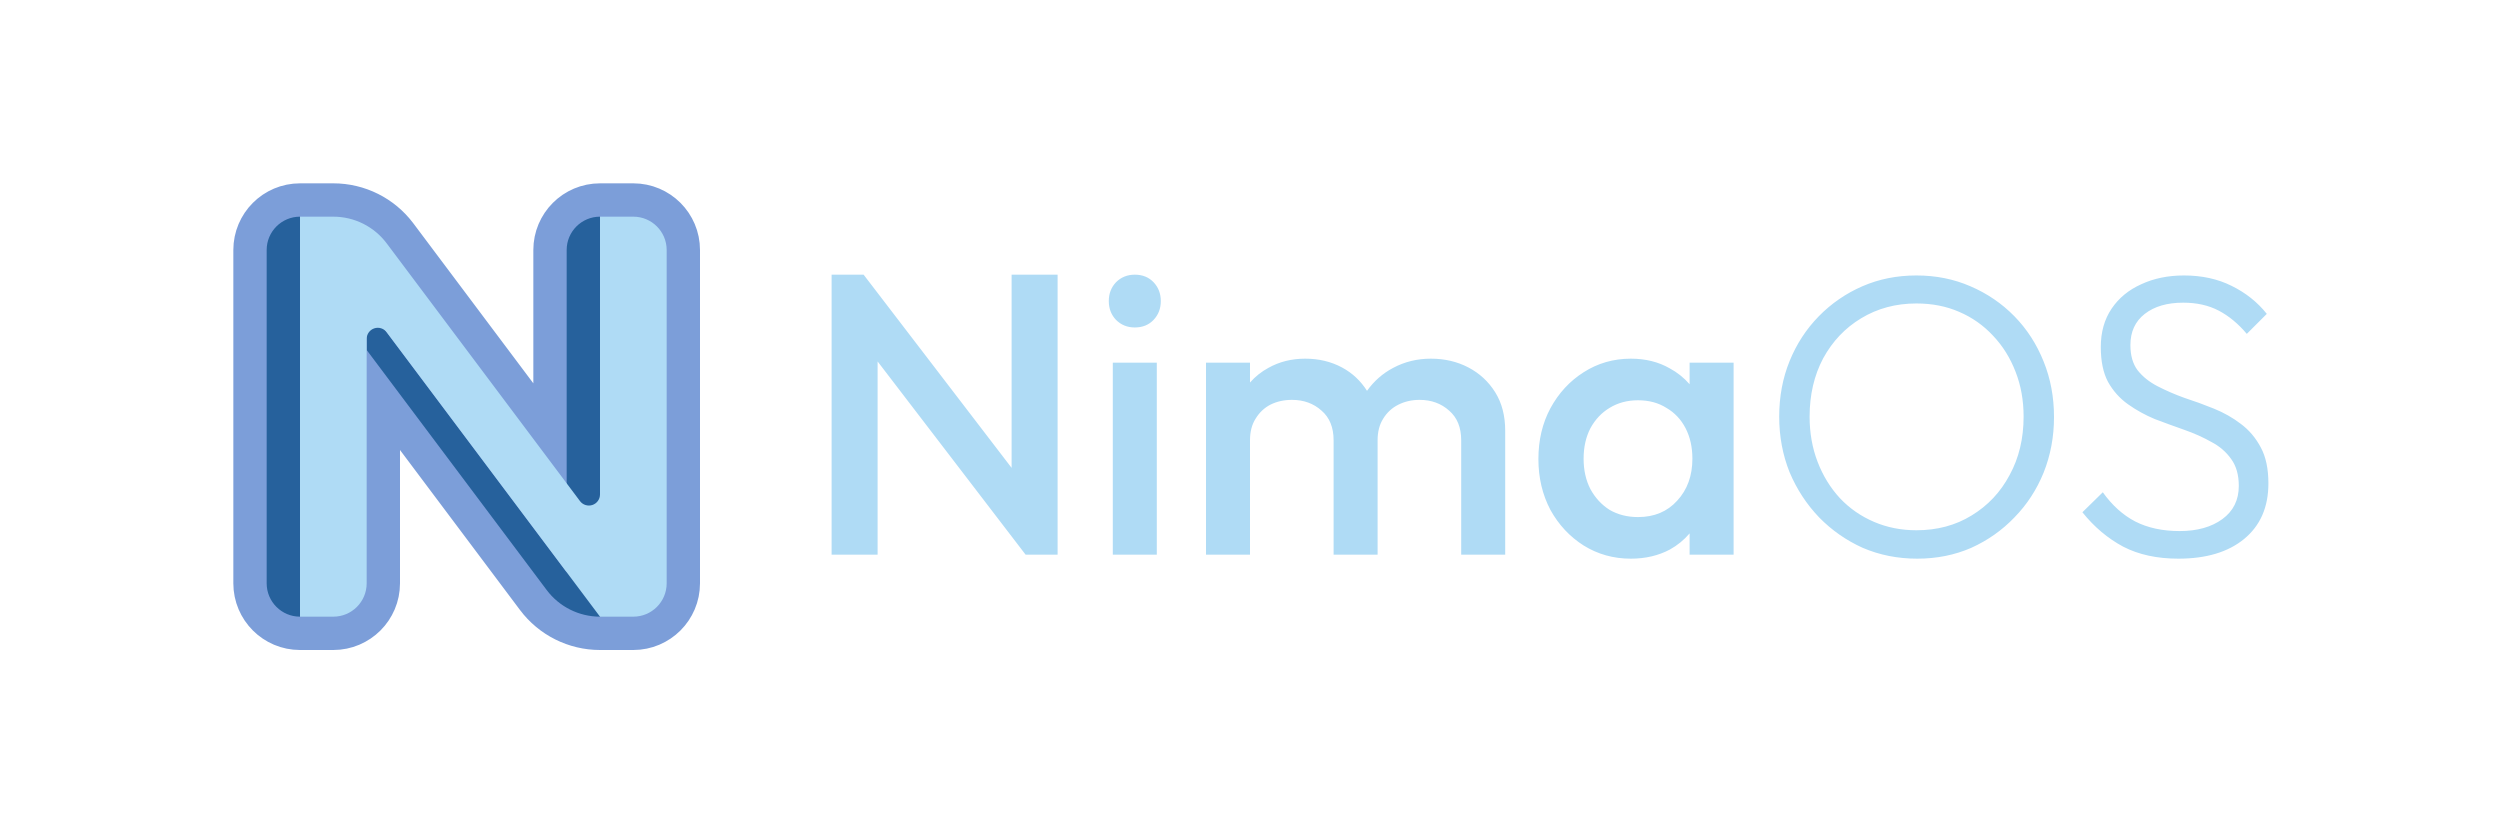
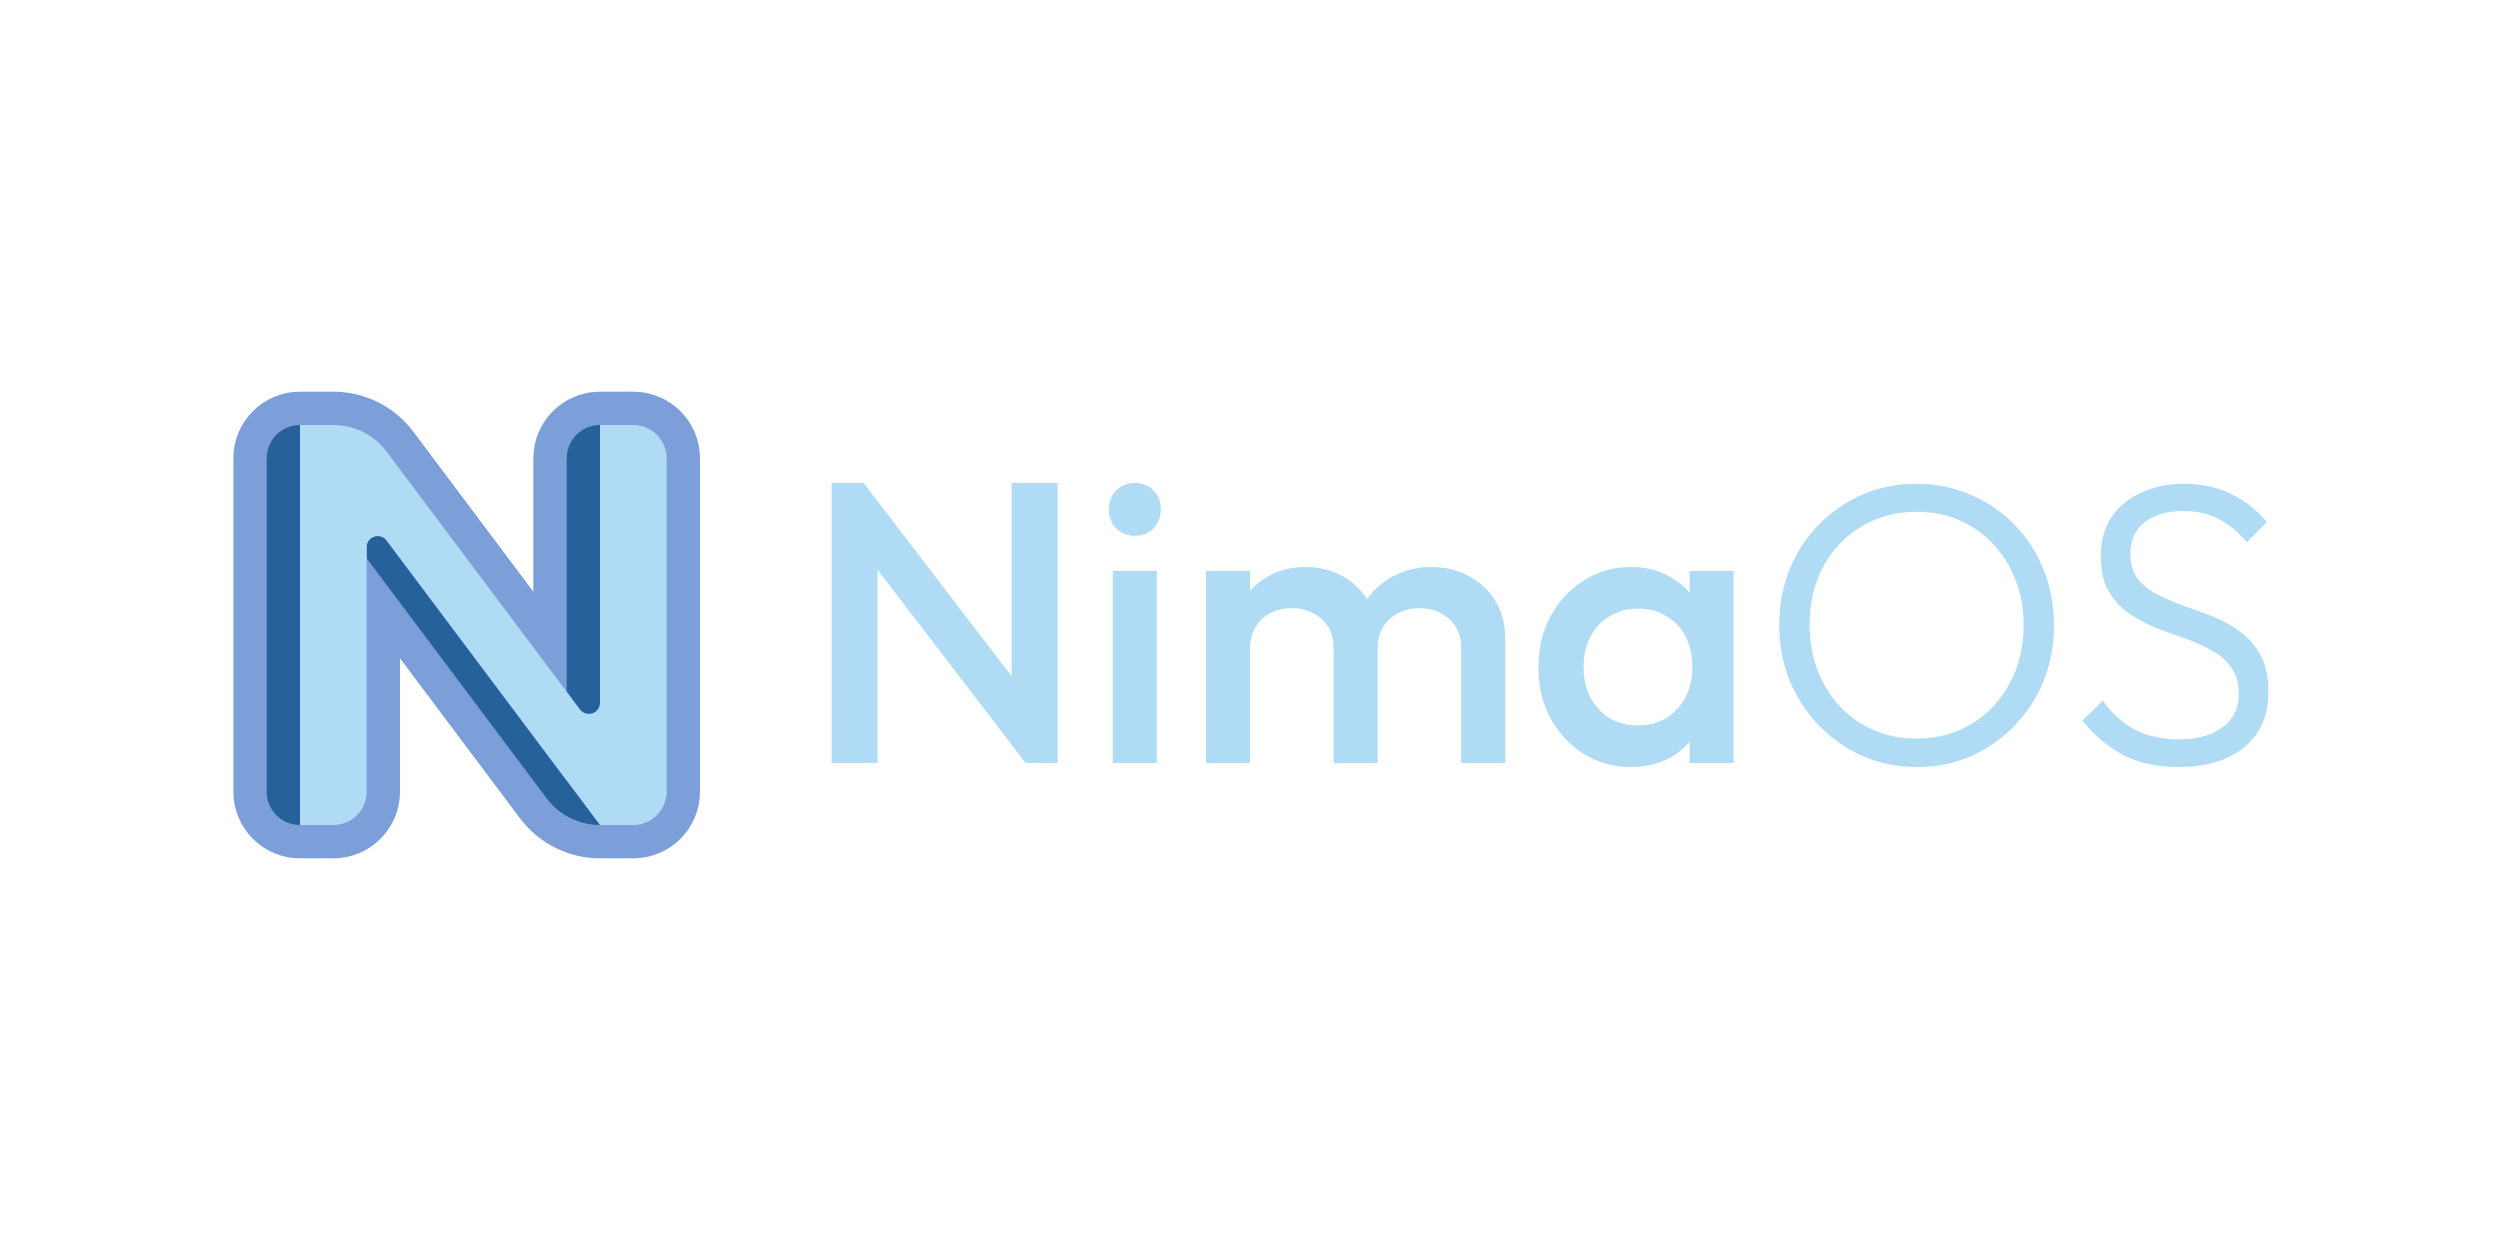
- <svg xmlns="http://www.w3.org/2000/svg" width="600" height="200">
-   <path d="M809.584 65.92v67.2h11.04V86.747l35.52 46.371h7.68v-67.2h-11.04v46.37l-35.52-46.37Zm72.768 0q-2.688 0-4.512 1.824-1.729 1.824-1.729 4.512t1.729 4.512q1.824 1.824 4.512 1.824 2.784 0 4.511-1.824 1.729-1.824 1.729-4.512t-1.729-4.512-4.511-1.824m187.584.191q-7.007 0-12.96 2.592a32.9 32.9 0 0 0-10.464 7.201q-4.512 4.608-7.008 10.752T1037.008 100q0 7.104 2.496 13.344 2.592 6.144 7.103 10.847a34.2 34.2 0 0 0 10.465 7.297q6.048 2.592 13.057 2.592 7.007 0 12.959-2.592 5.951-2.689 10.367-7.297 4.513-4.608 7.01-10.752 2.496-6.24 2.496-13.343 0-7.2-2.496-13.344-2.497-6.24-7.01-10.848-4.512-4.609-10.559-7.2-5.953-2.593-12.96-2.593m64.224 0q-5.76.001-10.271 2.114-4.513 2.016-7.106 5.855t-2.592 9.217q0 5.087 1.729 8.351 1.825 3.264 4.8 5.375a33 33 0 0 0 6.432 3.553q3.552 1.344 7.104 2.592 3.552 1.249 6.431 2.88 2.976 1.537 4.801 4.128 1.824 2.495 1.824 6.431 0 5.089-3.935 7.97-3.937 2.879-10.274 2.878-6.144 0-10.656-2.303-4.416-2.303-7.775-7.007l-4.897 4.798q4.225 5.28 9.793 8.256 5.568 2.88 13.248 2.881 9.985 0 15.744-4.703 5.856-4.801 5.856-13.346 0-5.279-1.824-8.638-1.823-3.456-4.799-5.664-2.881-2.209-6.434-3.649a106 106 0 0 0-7.103-2.592 54 54 0 0 1-6.432-2.785q-2.977-1.536-4.8-3.84-1.728-2.303-1.727-6.047 0-4.8 3.455-7.488 3.457-2.687 9.217-2.687 4.895 0 8.543 1.92t6.72 5.568l4.8-4.8q-3.36-4.226-8.448-6.722-4.992-2.496-11.424-2.496m-64.225 6.721q5.664 0 10.272 2.016a23.7 23.7 0 0 1 8.16 5.76q3.457 3.647 5.377 8.64 1.92 4.896 1.92 10.752 0 7.872-3.36 14.016-3.263 6.144-9.12 9.697-5.76 3.551-13.248 3.55-5.472 0-10.176-2.015t-8.16-5.664q-3.456-3.744-5.375-8.736t-1.92-10.848q0-7.872 3.263-14.016 3.36-6.143 9.12-9.6 5.855-3.551 13.247-3.552M923.249 86.08q-4.896 0-8.832 2.207A16 16 0 0 0 910 91.805v-4.766h-10.56v46.08H910v-27.455q0-3.072 1.344-5.184 1.344-2.209 3.552-3.36 2.304-1.152 5.184-1.151 4.224 0 7.104 2.592 2.88 2.496 2.88 7.103v27.455h10.56v-27.455q0-3.072 1.345-5.184a8.8 8.8 0 0 1 3.646-3.36q2.304-1.152 5.088-1.151 4.225 0 7.106 2.592 2.879 2.496 2.878 7.103v27.455h10.561v-29.76q0-5.375-2.4-9.214-2.4-3.841-6.432-5.954-4.032-2.111-9.023-2.11-4.897-.001-9.026 2.206c-2.524 1.322-4.607 3.174-6.285 5.512-1.512-2.386-3.503-4.267-6.002-5.608q-3.936-2.111-8.832-2.11m78.145 0q-6.24 0-11.329 3.264-4.992 3.168-7.968 8.64-2.88 5.376-2.88 12.192 0 6.72 2.88 12.191 2.976 5.377 7.968 8.545 5.089 3.168 11.329 3.168 5.28 0 9.408-2.209a17 17 0 0 0 4.703-3.857v5.105h10.56V87.04h-10.56v5.176a16.9 16.9 0 0 0-4.8-3.83q-4.032-2.305-9.311-2.305m-124.32.96v46.08h10.56V87.04Zm126.046 9.024q3.936 0 6.816 1.825 2.977 1.727 4.61 4.894 1.631 3.168 1.63 7.297 0 6.144-3.648 10.08-3.552 3.936-9.408 3.936-3.839 0-6.814-1.729-2.881-1.823-4.61-4.99-1.631-3.168-1.63-7.297-.001-4.129 1.63-7.297 1.729-3.167 4.61-4.894 2.975-1.825 6.814-1.825" style="fill:#afdbf5;fill-opacity:1" transform="translate(-610)" />
-   <path d="M682 52a8 8 0 0 0-8 8v80a8 8 0 0 0 8 8h8a8 8 0 0 0 8-8V84l43.2 57.6A16 16 0 0 0 754 148h8a8 8 0 0 0 8-8V60a8 8 0 0 0-8-8h-8a8 8 0 0 0-8 8v56l-43.2-57.6A16 16 0 0 0 690 52Z" style="fill:#7c9ed9;stroke:#7c9ed9;stroke-width:16;stroke-linecap:round;stroke-linejoin:round" transform="translate(-610)" />
-   <path d="M674 60v80a8 8 0 0 0 8 8V52a8 8 0 0 0-8 8m72 0v77.334l-48-64V84l43.2 57.6A16 16 0 0 0 754 148V52a8 8 0 0 0-8 8" style="fill:#26619c" transform="translate(-610)" />
-   <path d="M682 52v96h8a8 8 0 0 0 8-8V81.334a2.667 2.667 0 0 1 4.8-1.6L754 148h8a8 8 0 0 0 8-8V60a8 8 0 0 0-8-8h-8v66.666a2.667 2.667 0 0 1-4.8 1.6L702.8 58.4A16 16 0 0 0 690 52Z" style="fill:#afdbf5" transform="translate(-610)" />
+ <svg xmlns="http://www.w3.org/2000/svg" width="600" height="300">
+   <path d="M199.584 115.92v67.2h11.04v-46.373l35.52 46.371h7.68v-67.2h-11.04v46.37l-35.52-46.37zm72.768 0q-2.688 0-4.512 1.824-1.729 1.824-1.729 4.512t1.729 4.512q1.824 1.824 4.512 1.824 2.784 0 4.511-1.824 1.729-1.824 1.729-4.512t-1.729-4.512-4.511-1.824m187.584.191q-7.007 0-12.96 2.592a32.9 32.9 0 0 0-10.464 7.201q-4.512 4.608-7.008 10.752T427.008 150q0 7.104 2.496 13.344 2.592 6.144 7.103 10.847a34.2 34.2 0 0 0 10.465 7.297q6.048 2.592 13.057 2.592 7.007 0 12.959-2.592 5.951-2.689 10.367-7.297 4.513-4.608 7.01-10.752 2.496-6.24 2.496-13.343 0-7.2-2.496-13.344-2.497-6.24-7.01-10.848-4.512-4.609-10.559-7.2-5.953-2.593-12.96-2.593m64.224 0q-5.76.001-10.271 2.114-4.513 2.016-7.106 5.855t-2.592 9.217q0 5.087 1.729 8.351 1.825 3.264 4.8 5.375a33 33 0 0 0 6.432 3.553q3.552 1.344 7.104 2.592 3.552 1.249 6.431 2.88 2.976 1.537 4.801 4.128 1.824 2.495 1.824 6.431 0 5.089-3.935 7.97-3.937 2.879-10.274 2.878-6.144 0-10.656-2.303-4.416-2.303-7.775-7.007l-4.897 4.798q4.225 5.28 9.793 8.256 5.568 2.88 13.248 2.881 9.985 0 15.744-4.703 5.856-4.801 5.856-13.346 0-5.279-1.824-8.638-1.823-3.456-4.799-5.664-2.881-2.209-6.434-3.649a106 106 0 0 0-7.103-2.592 54 54 0 0 1-6.432-2.785q-2.977-1.536-4.8-3.84-1.728-2.303-1.727-6.047 0-4.8 3.455-7.488 3.457-2.687 9.217-2.687 4.895 0 8.543 1.92t6.72 5.568l4.8-4.8q-3.36-4.226-8.448-6.722-4.992-2.496-11.424-2.496m-64.225 6.721q5.664 0 10.272 2.016a23.7 23.7 0 0 1 8.16 5.76q3.457 3.647 5.377 8.64 1.92 4.896 1.92 10.752 0 7.872-3.36 14.016-3.263 6.144-9.12 9.697-5.76 3.551-13.248 3.55-5.472 0-10.176-2.015t-8.16-5.664q-3.456-3.744-5.375-8.736T434.305 150q0-7.872 3.263-14.016 3.36-6.143 9.12-9.6 5.855-3.551 13.247-3.552M313.249 136.08q-4.896 0-8.832 2.207a16 16 0 0 0-4.417 3.518v-4.766h-10.56v46.08H300v-27.455q0-3.072 1.344-5.184 1.344-2.209 3.552-3.36 2.304-1.152 5.184-1.151 4.224 0 7.104 2.592 2.88 2.496 2.88 7.103v27.455h10.56v-27.455q0-3.072 1.345-5.184a8.8 8.8 0 0 1 3.646-3.36q2.304-1.152 5.088-1.151 4.225 0 7.106 2.592 2.879 2.496 2.878 7.103v27.455h10.561v-29.76q0-5.375-2.4-9.214-2.4-3.841-6.432-5.954-4.032-2.111-9.023-2.11-4.897-.001-9.026 2.206c-2.524 1.322-4.607 3.174-6.285 5.512-1.512-2.386-3.503-4.267-6.002-5.608q-3.936-2.111-8.832-2.11m78.145 0q-6.24 0-11.329 3.264-4.992 3.168-7.968 8.64-2.88 5.376-2.88 12.192 0 6.72 2.88 12.191 2.976 5.377 7.968 8.545 5.089 3.168 11.329 3.168 5.28 0 9.408-2.209a17 17 0 0 0 4.703-3.857v5.105h10.56v-46.08h-10.56v5.176a16.9 16.9 0 0 0-4.8-3.83q-4.032-2.305-9.311-2.305m-124.32.96v46.08h10.56V137.04Zm126.046 9.024q3.936 0 6.816 1.825 2.977 1.727 4.61 4.894 1.631 3.168 1.63 7.297 0 6.144-3.648 10.08-3.552 3.936-9.408 3.936-3.839 0-6.814-1.729-2.881-1.823-4.61-4.99-1.631-3.168-1.63-7.297-.001-4.129 1.63-7.297 1.729-3.167 4.61-4.894 2.975-1.825 6.814-1.825" style="fill:#afdbf5;fill-opacity:1" />
+   <path d="M72 102a8 8 0 0 0-8 8v80a8 8 0 0 0 8 8h8a8 8 0 0 0 8-8v-56l43.2 57.6A16 16 0 0 0 144 198h8a8 8 0 0 0 8-8v-80a8 8 0 0 0-8-8h-8a8 8 0 0 0-8 8v56l-43.2-57.6A16 16 0 0 0 80 102Z" style="fill:#7c9ed9;stroke:#7c9ed9;stroke-width:16;stroke-linecap:round;stroke-linejoin:round" />
+   <path d="M64 110v80a8 8 0 0 0 8 8v-96a8 8 0 0 0-8 8m72 0v77.334l-48-64V134l43.2 57.6A16 16 0 0 0 144 198v-96a8 8 0 0 0-8 8" style="fill:#26619c" />
+   <path d="M72 102v96h8a8 8 0 0 0 8-8v-58.666a2.667 2.667 0 0 1 4.8-1.6L144 198h8a8 8 0 0 0 8-8v-80a8 8 0 0 0-8-8h-8v66.666a2.667 2.667 0 0 1-4.8 1.6L92.8 108.4A16 16 0 0 0 80 102Z" style="fill:#afdbf5" />
</svg>
